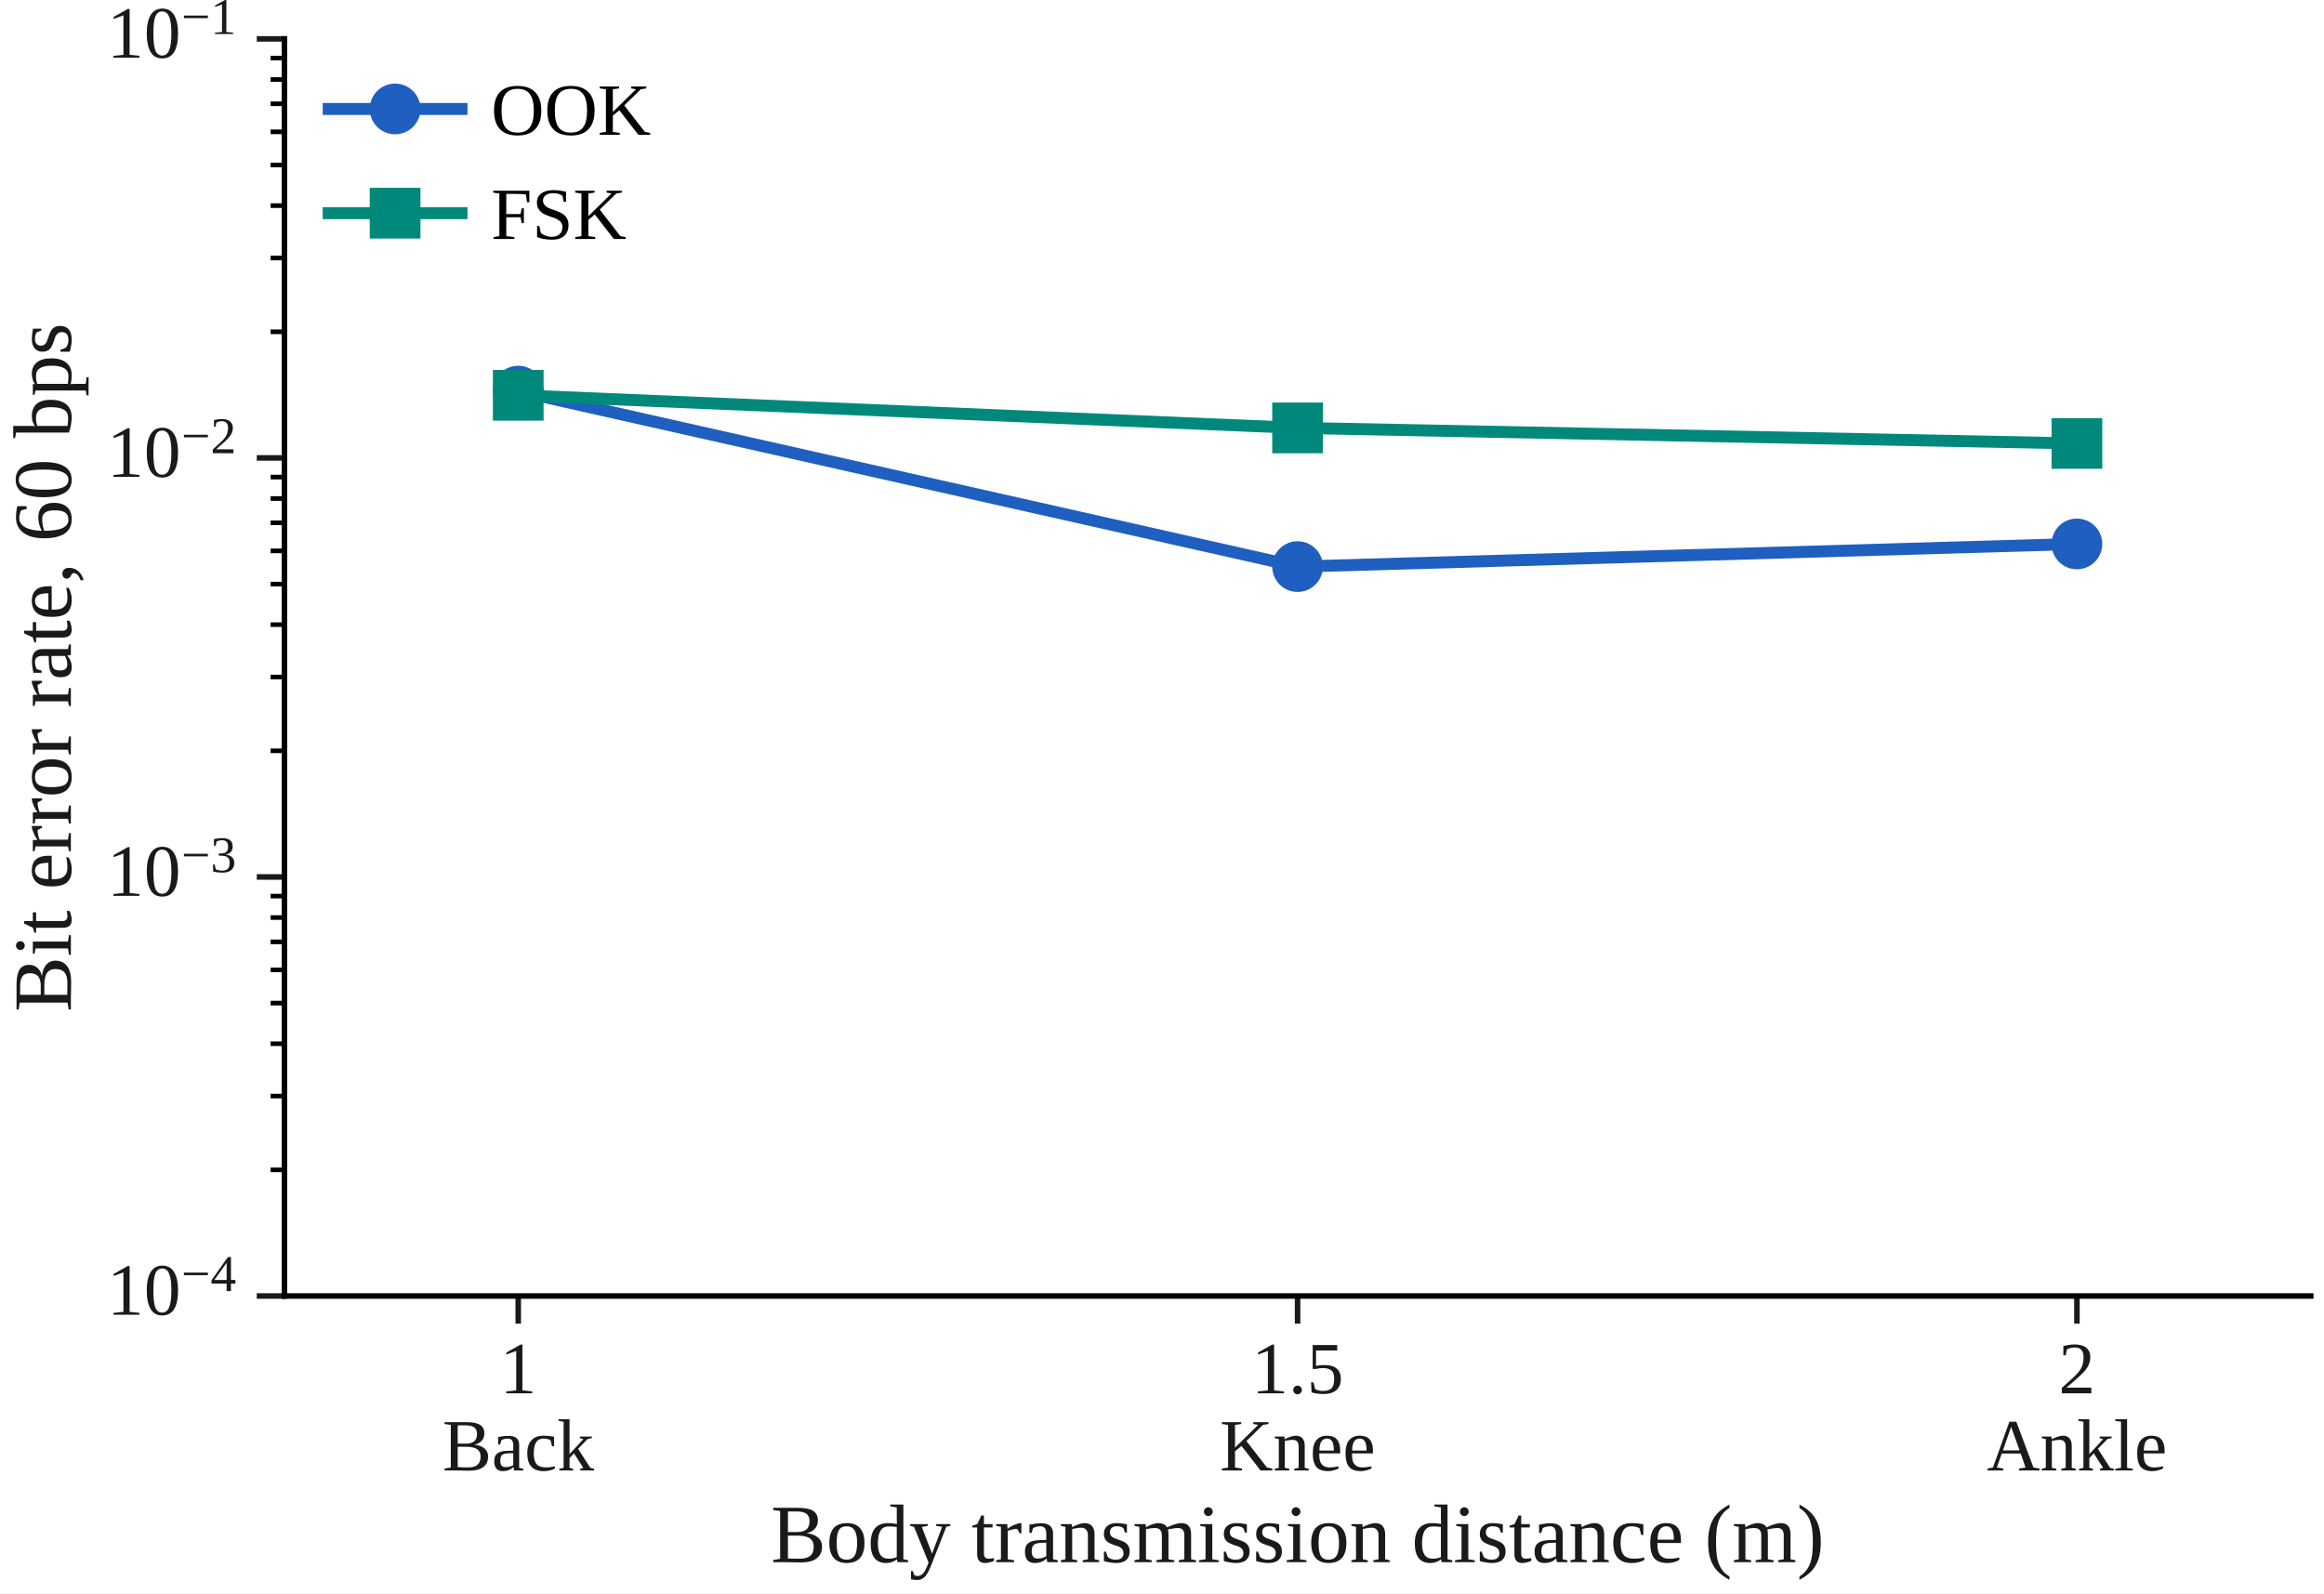
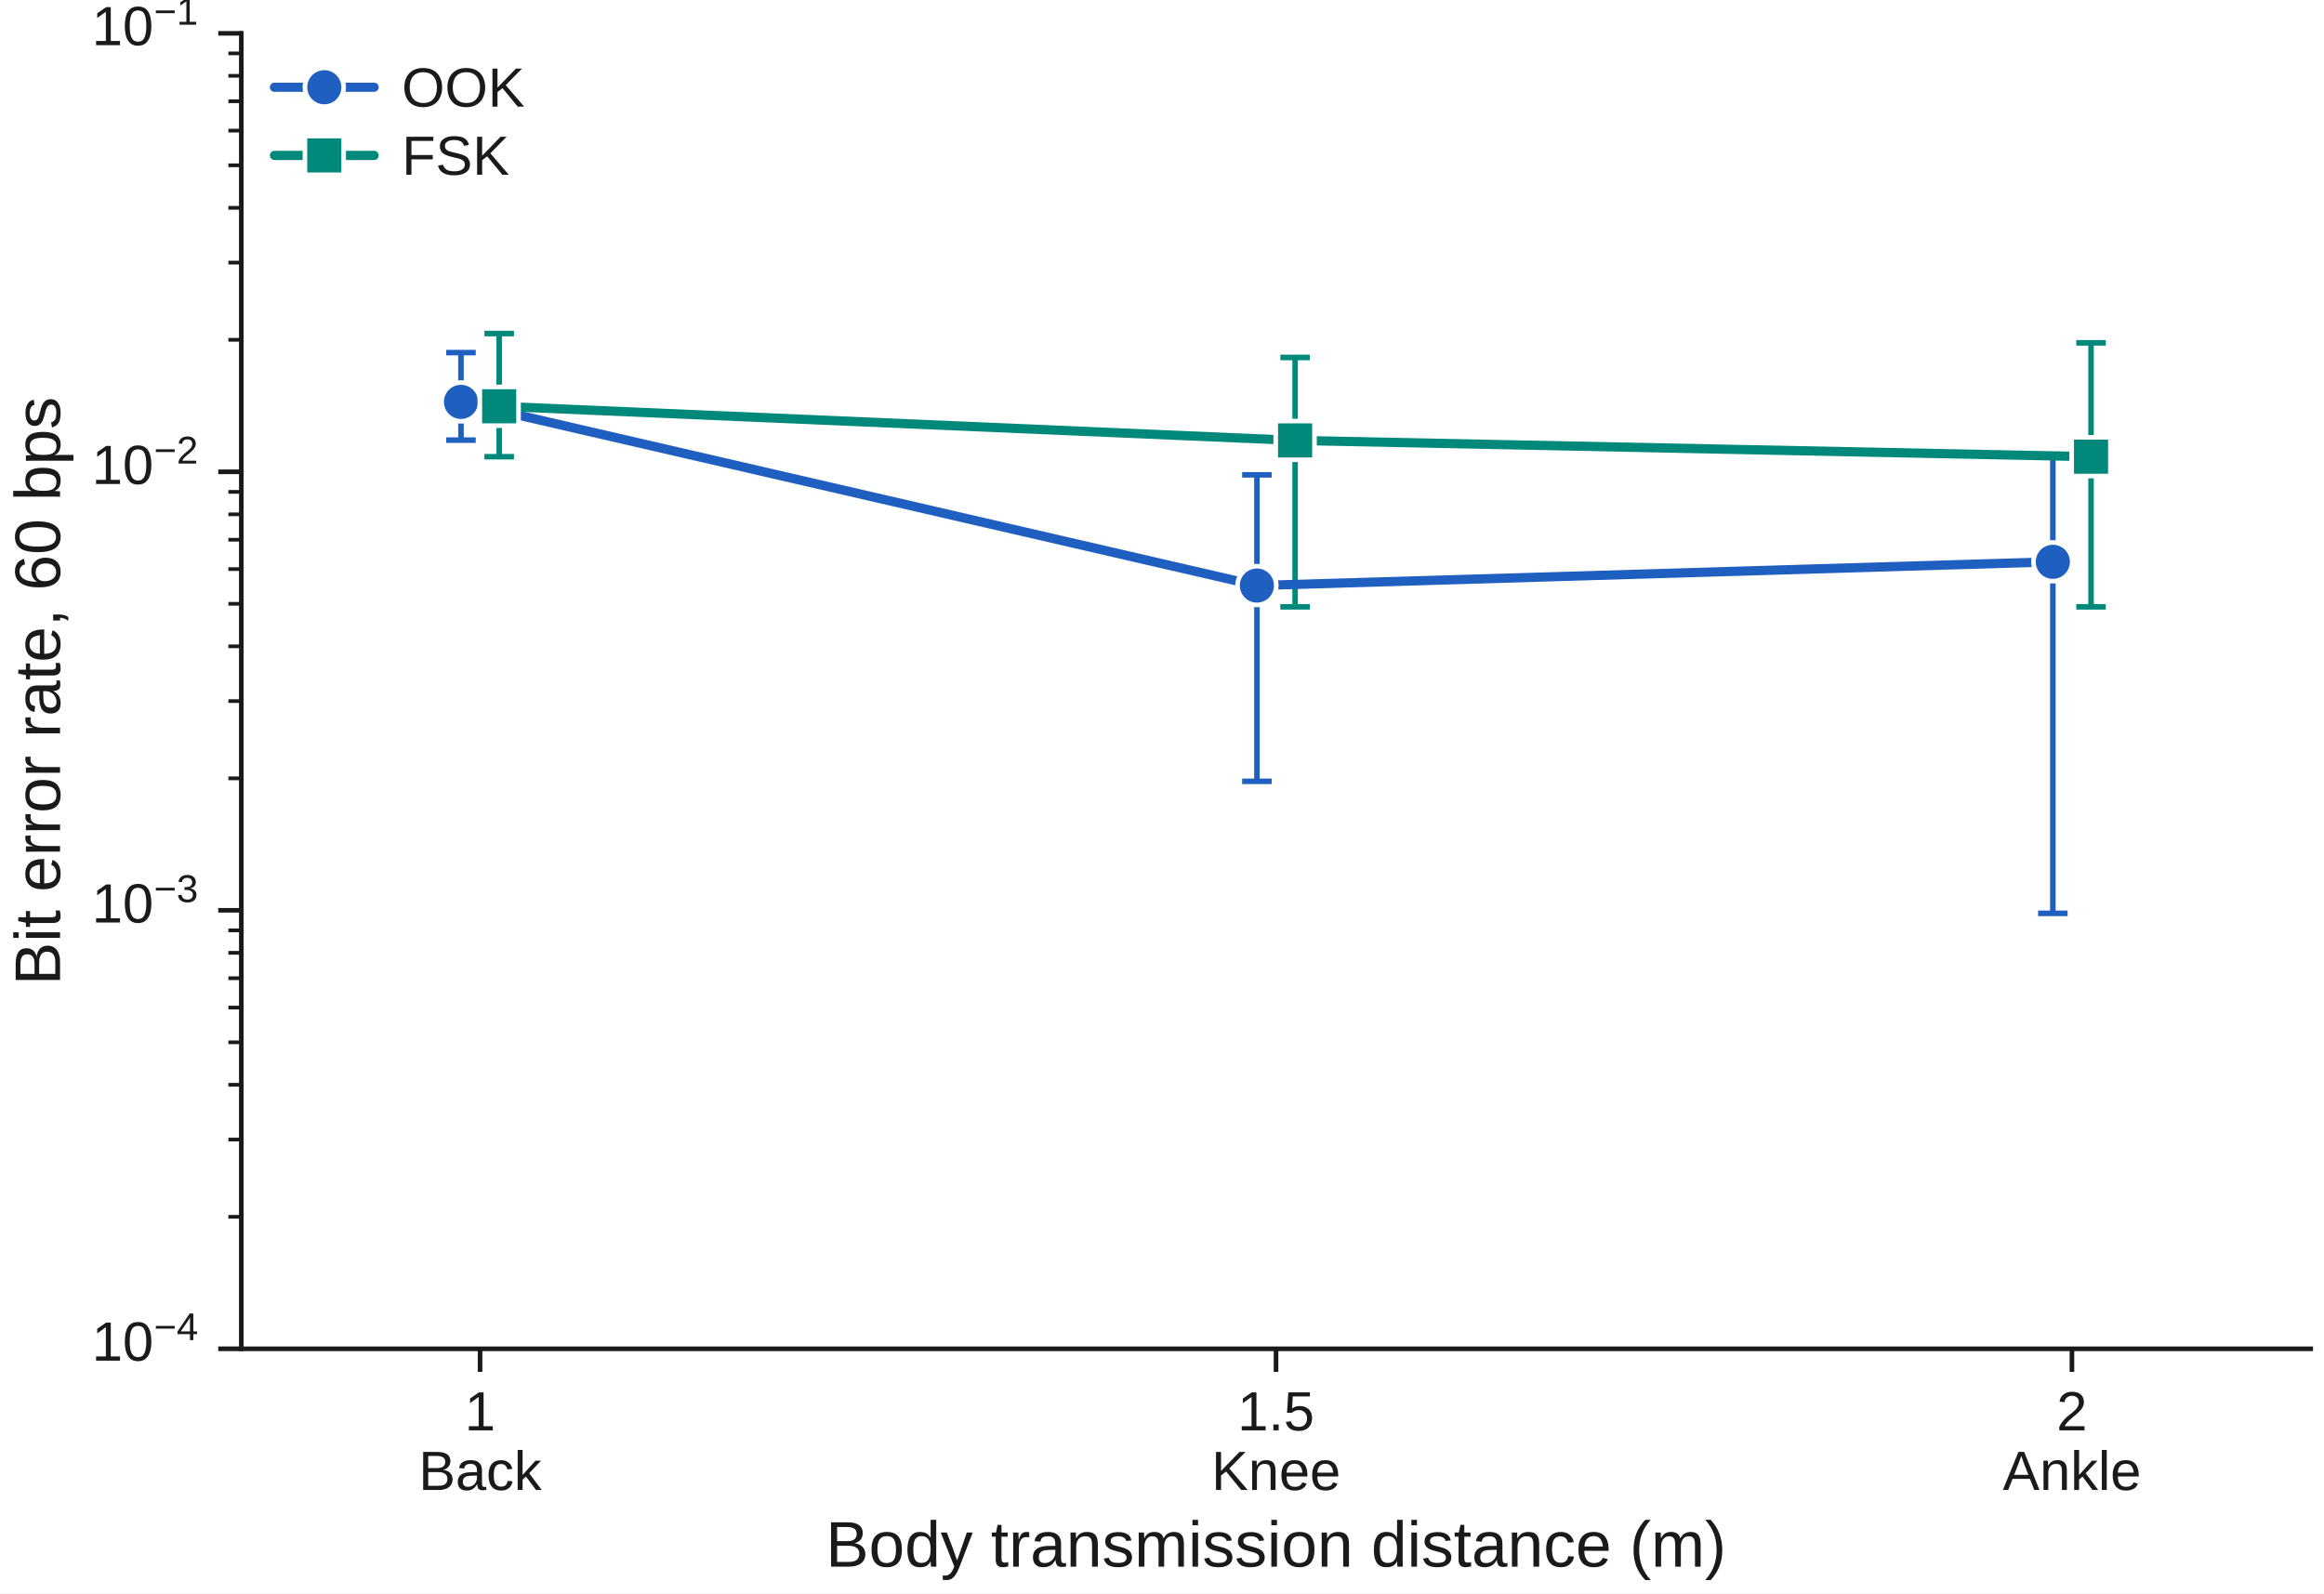
<svg xmlns="http://www.w3.org/2000/svg" xmlns:xlink="http://www.w3.org/1999/xlink" width="252pt" height="172.8pt" viewBox="0 0 252 172.8" version="1.1">
  <defs>
    <style type="text/css">*{stroke-linejoin: round; stroke-linecap: butt}</style>
  </defs>
  <g id="figure_1">
    <g id="patch_1">
      <path d="M 0 172.8  L 252 172.8  L 252 0  L 0 0  z " style="fill: #ffffff" />
    </g>
    <g id="axes_1">
      <g id="patch_2">
-         <path d="M 30.842 140.553  L 250.56 140.553  L 250.56 4.216  L 30.842 4.216  z " style="fill: #ffffff" />
+         <path d="M 26.165 146.279  L 250.56 146.279  L 250.56 3.614  L 26.165 3.614  z " style="fill: #ffffff" />
      </g>
      <g id="matplotlib.axis_1">
        <g id="xtick_1">
          <g id="line2d_1">
            <defs>
-               <path id="mf932fbdfb6" d="M 0 0  L 0 3  " style="stroke: #1a1a1a; stroke-width: 0.6" />
+               <path id="mec7c0030bf" d="M 0 0  L 0 2.5  " style="stroke: #1a1a1a; stroke-width: 0.5" />
            </defs>
            <g>
-               <use xlink:href="#mf932fbdfb6" x="56.194" y="140.553" style="fill: #1a1a1a; stroke: #1a1a1a; stroke-width: 0.6" />
+               <use xlink:href="#mec7c0030bf" x="52.057" y="146.279" style="fill: #1a1a1a; stroke: #1a1a1a; stroke-width: 0.5" />
            </g>
          </g>
          <g id="text_1">
-             <text style="font-size: 8px; font-family: 'Times New Roman', 'Liberation Serif', 'Nimbus Roman', 'DejaVu Serif', serif; fill: #1a1a1a" transform="translate(54.19397 151.1038)">1</text>
-             <text style="font-size: 8px; font-family: 'Times New Roman', 'Liberation Serif', 'Nimbus Roman', 'DejaVu Serif', serif; fill: #1a1a1a" transform="translate(47.97459 159.4691)">Back</text>
+             <text style="font-size: 6px; font-family: 'Arial', 'Helvetica', 'Liberation Sans', 'Nimbus Sans', 'DejaVu Sans', sans-serif; fill: #1a1a1a" transform="translate(50.38873 155.1269)">1</text>
+             <text style="font-size: 6px; font-family: 'Arial', 'Helvetica', 'Liberation Sans', 'Nimbus Sans', 'DejaVu Sans', sans-serif; fill: #1a1a1a" transform="translate(45.38763 161.5897)">Back</text>
          </g>
        </g>
        <g id="xtick_2">
          <g id="line2d_2">
            <g>
-               <use xlink:href="#mf932fbdfb6" x="140.701" y="140.553" style="fill: #1a1a1a; stroke: #1a1a1a; stroke-width: 0.6" />
+               <use xlink:href="#mec7c0030bf" x="138.363" y="146.279" style="fill: #1a1a1a; stroke: #1a1a1a; stroke-width: 0.5" />
            </g>
          </g>
          <g id="text_2">
-             <text style="font-size: 8px; font-family: 'Times New Roman', 'Liberation Serif', 'Nimbus Roman', 'DejaVu Serif', serif; fill: #1a1a1a" transform="translate(135.7009 151.1038)">1.5</text>
-             <text style="font-size: 8px; font-family: 'Times New Roman', 'Liberation Serif', 'Nimbus Roman', 'DejaVu Serif', serif; fill: #1a1a1a" transform="translate(132.2609 159.4691)">Knee</text>
+             <text style="font-size: 6px; font-family: 'Arial', 'Helvetica', 'Liberation Sans', 'Nimbus Sans', 'DejaVu Sans', sans-serif; fill: #1a1a1a" transform="translate(134.1927 155.1269)">1.5</text>
+             <text style="font-size: 6px; font-family: 'Arial', 'Helvetica', 'Liberation Sans', 'Nimbus Sans', 'DejaVu Sans', sans-serif; fill: #1a1a1a" transform="translate(131.3567 161.5897)">Knee</text>
          </g>
        </g>
        <g id="xtick_3">
          <g id="line2d_3">
            <g>
-               <use xlink:href="#mf932fbdfb6" x="225.208" y="140.553" style="fill: #1a1a1a; stroke: #1a1a1a; stroke-width: 0.6" />
+               <use xlink:href="#mec7c0030bf" x="224.668" y="146.279" style="fill: #1a1a1a; stroke: #1a1a1a; stroke-width: 0.5" />
            </g>
          </g>
          <g id="text_3">
-             <text style="font-size: 8px; font-family: 'Times New Roman', 'Liberation Serif', 'Nimbus Roman', 'DejaVu Serif', serif; fill: #1a1a1a" transform="translate(223.2079 151.1038)">2</text>
-             <text style="font-size: 8px; font-family: 'Times New Roman', 'Liberation Serif', 'Nimbus Roman', 'DejaVu Serif', serif; fill: #1a1a1a" transform="translate(215.4323 159.4691)">Ankle</text>
+             <text style="font-size: 6px; font-family: 'Arial', 'Helvetica', 'Liberation Sans', 'Nimbus Sans', 'DejaVu Sans', sans-serif; fill: #1a1a1a" transform="translate(223 155.1269)">2</text>
+             <text style="font-size: 6px; font-family: 'Arial', 'Helvetica', 'Liberation Sans', 'Nimbus Sans', 'DejaVu Sans', sans-serif; fill: #1a1a1a" transform="translate(217.1641 161.5897)">Ankle</text>
          </g>
        </g>
        <g id="text_4">
-           <text style="font-size: 9px; font-family: 'Times New Roman', 'Liberation Serif', 'Nimbus Roman', 'DejaVu Serif', serif; text-anchor: middle; fill: #1a1a1a" x="140.701" y="169.418" transform="rotate(-0 140.7009 169.418)">Body transmission distance (m)</text>
+           <text style="font-size: 7px; font-family: 'Arial', 'Helvetica', 'Liberation Sans', 'Nimbus Sans', 'DejaVu Sans', sans-serif; text-anchor: middle; fill: #1a1a1a" x="138.363" y="169.907" transform="rotate(-0 138.3627 169.9075)">Body transmission distance (m)</text>
        </g>
      </g>
      <g id="matplotlib.axis_2">
        <g id="ytick_1">
          <g id="line2d_4">
            <defs>
-               <path id="mbd05e14f2d" d="M 0 0  L -3 0  " style="stroke: #1a1a1a; stroke-width: 0.6" />
+               <path id="m753ee86607" d="M 0 0  L -2.5 0  " style="stroke: #1a1a1a; stroke-width: 0.5" />
            </defs>
            <g>
-               <use xlink:href="#mbd05e14f2d" x="30.842" y="140.553" style="fill: #1a1a1a; stroke: #1a1a1a; stroke-width: 0.6" />
+               <use xlink:href="#m753ee86607" x="26.165" y="146.279" style="fill: #1a1a1a; stroke: #1a1a1a; stroke-width: 0.5" />
            </g>
          </g>
          <g id="text_5">
-             <g style="fill: #1a1a1a" transform="translate(11.60187 143.3282)">
+             <g style="fill: #1a1a1a" transform="translate(9.965313 148.4529)">
              <text>
-                 <tspan x="0" y="-0.744" style="font-size: 8px; font-family: 'Liberation Serif'; fill: #1a1a1a">1</tspan>
-                 <tspan x="4" y="-0.744" style="font-size: 8px; font-family: 'Liberation Serif'; fill: #1a1a1a">0</tspan>
-                 <tspan x="8.064" y="-3.314" style="font-size: 5.6px; font-family: 'Liberation Serif'; fill: #1a1a1a">−</tspan>
-                 <tspan x="11.222" y="-3.314" style="font-size: 5.6px; font-family: 'Liberation Serif'; fill: #1a1a1a">4</tspan>
+                 <tspan x="0" y="-0.892" style="font-size: 6px; font-family: 'Liberation Sans'; fill: #1a1a1a">1</tspan>
+                 <tspan x="3.337" y="-0.892" style="font-size: 6px; font-family: 'Liberation Sans'; fill: #1a1a1a">0</tspan>
+                 <tspan x="6.729" y="-3.112" style="font-size: 4.2px; font-family: 'Liberation Sans'; fill: #1a1a1a">−</tspan>
+                 <tspan x="9.182" y="-3.112" style="font-size: 4.2px; font-family: 'Liberation Sans'; fill: #1a1a1a">4</tspan>
              </text>
            </g>
          </g>
        </g>
        <g id="ytick_2">
          <g id="line2d_5">
            <g>
-               <use xlink:href="#mbd05e14f2d" x="30.842" y="95.107" style="fill: #1a1a1a; stroke: #1a1a1a; stroke-width: 0.6" />
+               <use xlink:href="#m753ee86607" x="26.165" y="98.724" style="fill: #1a1a1a; stroke: #1a1a1a; stroke-width: 0.5" />
            </g>
          </g>
          <g id="text_6">
-             <g style="fill: #1a1a1a" transform="translate(11.60187 97.88254)">
+             <g style="fill: #1a1a1a" transform="translate(9.965313 100.898)">
              <text>
-                 <tspan x="0" y="-0.722" style="font-size: 8px; font-family: 'Liberation Serif'; fill: #1a1a1a">1</tspan>
-                 <tspan x="4" y="-0.722" style="font-size: 8px; font-family: 'Liberation Serif'; fill: #1a1a1a">0</tspan>
-                 <tspan x="8.064" y="-3.292" style="font-size: 5.6px; font-family: 'Liberation Serif'; fill: #1a1a1a">−</tspan>
-                 <tspan x="11.222" y="-3.292" style="font-size: 5.6px; font-family: 'Liberation Serif'; fill: #1a1a1a">3</tspan>
+                 <tspan x="0" y="-0.848" style="font-size: 6px; font-family: 'Liberation Sans'; fill: #1a1a1a">1</tspan>
+                 <tspan x="3.337" y="-0.848" style="font-size: 6px; font-family: 'Liberation Sans'; fill: #1a1a1a">0</tspan>
+                 <tspan x="6.729" y="-3.069" style="font-size: 4.2px; font-family: 'Liberation Sans'; fill: #1a1a1a">−</tspan>
+                 <tspan x="9.182" y="-3.069" style="font-size: 4.2px; font-family: 'Liberation Sans'; fill: #1a1a1a">3</tspan>
              </text>
            </g>
          </g>
        </g>
        <g id="ytick_3">
          <g id="line2d_6">
            <g>
-               <use xlink:href="#mbd05e14f2d" x="30.842" y="49.661" style="fill: #1a1a1a; stroke: #1a1a1a; stroke-width: 0.6" />
+               <use xlink:href="#m753ee86607" x="26.165" y="51.169" style="fill: #1a1a1a; stroke: #1a1a1a; stroke-width: 0.5" />
            </g>
          </g>
          <g id="text_7">
-             <g style="fill: #1a1a1a" transform="translate(11.60187 52.4369)">
+             <g style="fill: #1a1a1a" transform="translate(9.965313 53.34304)">
              <text>
-                 <tspan x="0" y="-0.722" style="font-size: 8px; font-family: 'Liberation Serif'; fill: #1a1a1a">1</tspan>
-                 <tspan x="4" y="-0.722" style="font-size: 8px; font-family: 'Liberation Serif'; fill: #1a1a1a">0</tspan>
-                 <tspan x="8.064" y="-3.292" style="font-size: 5.6px; font-family: 'Liberation Serif'; fill: #1a1a1a">−</tspan>
-                 <tspan x="11.222" y="-3.292" style="font-size: 5.6px; font-family: 'Liberation Serif'; fill: #1a1a1a">2</tspan>
+                 <tspan x="0" y="-0.848" style="font-size: 6px; font-family: 'Liberation Sans'; fill: #1a1a1a">1</tspan>
+                 <tspan x="3.337" y="-0.848" style="font-size: 6px; font-family: 'Liberation Sans'; fill: #1a1a1a">0</tspan>
+                 <tspan x="6.729" y="-3.069" style="font-size: 4.2px; font-family: 'Liberation Sans'; fill: #1a1a1a">−</tspan>
+                 <tspan x="9.182" y="-3.069" style="font-size: 4.2px; font-family: 'Liberation Sans'; fill: #1a1a1a">2</tspan>
              </text>
            </g>
          </g>
        </g>
        <g id="ytick_4">
          <g id="line2d_7">
            <g>
-               <use xlink:href="#mbd05e14f2d" x="30.842" y="4.216" style="fill: #1a1a1a; stroke: #1a1a1a; stroke-width: 0.6" />
+               <use xlink:href="#m753ee86607" x="26.165" y="3.614" style="fill: #1a1a1a; stroke: #1a1a1a; stroke-width: 0.5" />
            </g>
          </g>
          <g id="text_8">
-             <g style="fill: #1a1a1a" transform="translate(11.60187 6.99125)">
+             <g style="fill: #1a1a1a" transform="translate(9.965313 5.788125)">
              <text>
-                 <tspan x="0" y="-0.733" style="font-size: 8px; font-family: 'Liberation Serif'; fill: #1a1a1a">1</tspan>
-                 <tspan x="4" y="-0.733" style="font-size: 8px; font-family: 'Liberation Serif'; fill: #1a1a1a">0</tspan>
-                 <tspan x="8.064" y="-3.303" style="font-size: 5.6px; font-family: 'Liberation Serif'; fill: #1a1a1a">−</tspan>
-                 <tspan x="11.222" y="-3.303" style="font-size: 5.6px; font-family: 'Liberation Serif'; fill: #1a1a1a">1</tspan>
+                 <tspan x="0" y="-0.892" style="font-size: 6px; font-family: 'Liberation Sans'; fill: #1a1a1a">1</tspan>
+                 <tspan x="3.337" y="-0.892" style="font-size: 6px; font-family: 'Liberation Sans'; fill: #1a1a1a">0</tspan>
+                 <tspan x="6.729" y="-3.112" style="font-size: 4.2px; font-family: 'Liberation Sans'; fill: #1a1a1a">−</tspan>
+                 <tspan x="9.182" y="-3.112" style="font-size: 4.2px; font-family: 'Liberation Sans'; fill: #1a1a1a">1</tspan>
              </text>
            </g>
          </g>
        </g>
        <g id="ytick_5">
          <g id="line2d_8">
            <defs>
-               <path id="mbc9c1d9b79" d="M 0 0  L -1.5 0  " style="stroke: #000000; stroke-width: 0.5" />
+               <path id="m620d12b14b" d="M 0 0  L -1.4 0  " style="stroke: #1a1a1a; stroke-width: 0.4" />
            </defs>
            <g>
-               <use xlink:href="#mbc9c1d9b79" x="30.842" y="126.872" style="stroke: #000000; stroke-width: 0.5" />
+               <use xlink:href="#m620d12b14b" x="26.165" y="131.963" style="fill: #1a1a1a; stroke: #1a1a1a; stroke-width: 0.4" />
            </g>
          </g>
        </g>
        <g id="ytick_6">
          <g id="line2d_9">
            <g>
-               <use xlink:href="#mbc9c1d9b79" x="30.842" y="118.869" style="stroke: #000000; stroke-width: 0.5" />
+               <use xlink:href="#m620d12b14b" x="26.165" y="123.589" style="fill: #1a1a1a; stroke: #1a1a1a; stroke-width: 0.4" />
            </g>
          </g>
        </g>
        <g id="ytick_7">
          <g id="line2d_10">
            <g>
-               <use xlink:href="#mbc9c1d9b79" x="30.842" y="113.192" style="stroke: #000000; stroke-width: 0.5" />
+               <use xlink:href="#m620d12b14b" x="26.165" y="117.648" style="fill: #1a1a1a; stroke: #1a1a1a; stroke-width: 0.4" />
            </g>
          </g>
        </g>
        <g id="ytick_8">
          <g id="line2d_11">
            <g>
-               <use xlink:href="#mbc9c1d9b79" x="30.842" y="108.787" style="stroke: #000000; stroke-width: 0.5" />
+               <use xlink:href="#m620d12b14b" x="26.165" y="113.039" style="fill: #1a1a1a; stroke: #1a1a1a; stroke-width: 0.4" />
            </g>
          </g>
        </g>
        <g id="ytick_9">
          <g id="line2d_12">
            <g>
-               <use xlink:href="#mbc9c1d9b79" x="30.842" y="105.189" style="stroke: #000000; stroke-width: 0.5" />
+               <use xlink:href="#m620d12b14b" x="26.165" y="109.274" style="fill: #1a1a1a; stroke: #1a1a1a; stroke-width: 0.4" />
            </g>
          </g>
        </g>
        <g id="ytick_10">
          <g id="line2d_13">
            <g>
-               <use xlink:href="#mbc9c1d9b79" x="30.842" y="102.147" style="stroke: #000000; stroke-width: 0.5" />
+               <use xlink:href="#m620d12b14b" x="26.165" y="106.09" style="fill: #1a1a1a; stroke: #1a1a1a; stroke-width: 0.4" />
            </g>
          </g>
        </g>
        <g id="ytick_11">
          <g id="line2d_14">
            <g>
-               <use xlink:href="#mbc9c1d9b79" x="30.842" y="99.511" style="stroke: #000000; stroke-width: 0.5" />
+               <use xlink:href="#m620d12b14b" x="26.165" y="103.332" style="fill: #1a1a1a; stroke: #1a1a1a; stroke-width: 0.4" />
            </g>
          </g>
        </g>
        <g id="ytick_12">
          <g id="line2d_15">
            <g>
-               <use xlink:href="#mbc9c1d9b79" x="30.842" y="97.186" style="stroke: #000000; stroke-width: 0.5" />
+               <use xlink:href="#m620d12b14b" x="26.165" y="100.9" style="fill: #1a1a1a; stroke: #1a1a1a; stroke-width: 0.4" />
            </g>
          </g>
        </g>
        <g id="ytick_13">
          <g id="line2d_16">
            <g>
-               <use xlink:href="#mbc9c1d9b79" x="30.842" y="81.426" style="stroke: #000000; stroke-width: 0.5" />
+               <use xlink:href="#m620d12b14b" x="26.165" y="84.408" style="fill: #1a1a1a; stroke: #1a1a1a; stroke-width: 0.4" />
            </g>
          </g>
        </g>
        <g id="ytick_14">
          <g id="line2d_17">
            <g>
-               <use xlink:href="#mbc9c1d9b79" x="30.842" y="73.424" style="stroke: #000000; stroke-width: 0.5" />
+               <use xlink:href="#m620d12b14b" x="26.165" y="76.034" style="fill: #1a1a1a; stroke: #1a1a1a; stroke-width: 0.4" />
            </g>
          </g>
        </g>
        <g id="ytick_15">
          <g id="line2d_18">
            <g>
-               <use xlink:href="#mbc9c1d9b79" x="30.842" y="67.746" style="stroke: #000000; stroke-width: 0.5" />
+               <use xlink:href="#m620d12b14b" x="26.165" y="70.093" style="fill: #1a1a1a; stroke: #1a1a1a; stroke-width: 0.4" />
            </g>
          </g>
        </g>
        <g id="ytick_16">
          <g id="line2d_19">
            <g>
-               <use xlink:href="#mbc9c1d9b79" x="30.842" y="63.342" style="stroke: #000000; stroke-width: 0.5" />
+               <use xlink:href="#m620d12b14b" x="26.165" y="65.484" style="fill: #1a1a1a; stroke: #1a1a1a; stroke-width: 0.4" />
            </g>
          </g>
        </g>
        <g id="ytick_17">
          <g id="line2d_20">
            <g>
-               <use xlink:href="#mbc9c1d9b79" x="30.842" y="59.743" style="stroke: #000000; stroke-width: 0.5" />
+               <use xlink:href="#m620d12b14b" x="26.165" y="61.719" style="fill: #1a1a1a; stroke: #1a1a1a; stroke-width: 0.4" />
            </g>
          </g>
        </g>
        <g id="ytick_18">
          <g id="line2d_21">
            <g>
-               <use xlink:href="#mbc9c1d9b79" x="30.842" y="56.701" style="stroke: #000000; stroke-width: 0.5" />
+               <use xlink:href="#m620d12b14b" x="26.165" y="58.535" style="fill: #1a1a1a; stroke: #1a1a1a; stroke-width: 0.4" />
            </g>
          </g>
        </g>
        <g id="ytick_19">
          <g id="line2d_22">
            <g>
-               <use xlink:href="#mbc9c1d9b79" x="30.842" y="54.065" style="stroke: #000000; stroke-width: 0.5" />
+               <use xlink:href="#m620d12b14b" x="26.165" y="55.778" style="fill: #1a1a1a; stroke: #1a1a1a; stroke-width: 0.4" />
            </g>
          </g>
        </g>
        <g id="ytick_20">
          <g id="line2d_23">
            <g>
-               <use xlink:href="#mbc9c1d9b79" x="30.842" y="51.741" style="stroke: #000000; stroke-width: 0.5" />
+               <use xlink:href="#m620d12b14b" x="26.165" y="53.345" style="fill: #1a1a1a; stroke: #1a1a1a; stroke-width: 0.4" />
            </g>
          </g>
        </g>
        <g id="ytick_21">
          <g id="line2d_24">
            <g>
-               <use xlink:href="#mbc9c1d9b79" x="30.842" y="35.981" style="stroke: #000000; stroke-width: 0.5" />
+               <use xlink:href="#m620d12b14b" x="26.165" y="36.854" style="fill: #1a1a1a; stroke: #1a1a1a; stroke-width: 0.4" />
            </g>
          </g>
        </g>
        <g id="ytick_22">
          <g id="line2d_25">
            <g>
-               <use xlink:href="#mbc9c1d9b79" x="30.842" y="27.978" style="stroke: #000000; stroke-width: 0.5" />
+               <use xlink:href="#m620d12b14b" x="26.165" y="28.48" style="fill: #1a1a1a; stroke: #1a1a1a; stroke-width: 0.4" />
            </g>
          </g>
        </g>
        <g id="ytick_23">
          <g id="line2d_26">
            <g>
-               <use xlink:href="#mbc9c1d9b79" x="30.842" y="22.3" style="stroke: #000000; stroke-width: 0.5" />
+               <use xlink:href="#m620d12b14b" x="26.165" y="22.538" style="fill: #1a1a1a; stroke: #1a1a1a; stroke-width: 0.4" />
            </g>
          </g>
        </g>
        <g id="ytick_24">
          <g id="line2d_27">
            <g>
-               <use xlink:href="#mbc9c1d9b79" x="30.842" y="17.896" style="stroke: #000000; stroke-width: 0.5" />
+               <use xlink:href="#m620d12b14b" x="26.165" y="17.93" style="fill: #1a1a1a; stroke: #1a1a1a; stroke-width: 0.4" />
            </g>
          </g>
        </g>
        <g id="ytick_25">
          <g id="line2d_28">
            <g>
-               <use xlink:href="#mbc9c1d9b79" x="30.842" y="14.298" style="stroke: #000000; stroke-width: 0.5" />
+               <use xlink:href="#m620d12b14b" x="26.165" y="14.164" style="fill: #1a1a1a; stroke: #1a1a1a; stroke-width: 0.4" />
            </g>
          </g>
        </g>
        <g id="ytick_26">
          <g id="line2d_29">
            <g>
-               <use xlink:href="#mbc9c1d9b79" x="30.842" y="11.255" style="stroke: #000000; stroke-width: 0.5" />
+               <use xlink:href="#m620d12b14b" x="26.165" y="10.98" style="fill: #1a1a1a; stroke: #1a1a1a; stroke-width: 0.4" />
            </g>
          </g>
        </g>
        <g id="ytick_27">
          <g id="line2d_30">
            <g>
-               <use xlink:href="#mbc9c1d9b79" x="30.842" y="8.62" style="stroke: #000000; stroke-width: 0.5" />
+               <use xlink:href="#m620d12b14b" x="26.165" y="8.223" style="fill: #1a1a1a; stroke: #1a1a1a; stroke-width: 0.4" />
            </g>
          </g>
        </g>
        <g id="ytick_28">
          <g id="line2d_31">
            <g>
-               <use xlink:href="#mbc9c1d9b79" x="30.842" y="6.295" style="stroke: #000000; stroke-width: 0.5" />
+               <use xlink:href="#m620d12b14b" x="26.165" y="5.79" style="fill: #1a1a1a; stroke: #1a1a1a; stroke-width: 0.4" />
            </g>
          </g>
        </g>
        <g id="text_9">
-           <text style="font-size: 9px; font-family: 'Times New Roman', 'Liberation Serif', 'Nimbus Roman', 'DejaVu Serif', serif; text-anchor: middle; fill: #1a1a1a" x="7.685" y="72.384" transform="rotate(-90 7.685156 72.38409)">Bit error rate, 60 bps</text>
+           <text style="font-size: 7px; font-family: 'Arial', 'Helvetica', 'Liberation Sans', 'Nimbus Sans', 'DejaVu Sans', sans-serif; text-anchor: middle; fill: #1a1a1a" x="6.513" y="74.946" transform="rotate(-90 6.512813 74.94644)">Bit error rate, 60 bps</text>
        </g>
      </g>
      <g id="patch_3">
-         <path d="M 30.842 140.553  L 30.842 4.216  " style="fill: none; stroke: #000000; stroke-width: 0.6; stroke-linejoin: miter; stroke-linecap: square" />
+         <path d="M 26.165 146.279  L 26.165 3.614  " style="fill: none; stroke: #1a1a1a; stroke-width: 0.5; stroke-linejoin: miter; stroke-linecap: square" />
      </g>
      <g id="patch_4">
-         <path d="M 30.842 140.553  L 250.56 140.553  " style="fill: none; stroke: #000000; stroke-width: 0.6; stroke-linejoin: miter; stroke-linecap: square" />
+         <path d="M 26.165 146.279  L 250.56 146.279  " style="fill: none; stroke: #1a1a1a; stroke-width: 0.5; stroke-linejoin: miter; stroke-linecap: square" />
+       </g>
+       <g id="LineCollection_1">
+         <path d="M 49.986 47.731  L 49.986 38.241  " clip-path="url(#pbb53571352)" style="fill: none; stroke: #1f5fbf; stroke-width: 0.6" />
+         <path d="M 136.291 84.736  L 136.291 51.497  " clip-path="url(#pbb53571352)" style="fill: none; stroke: #1f5fbf; stroke-width: 0.6" />
+         <path d="M 222.597 99.052  L 222.597 49.528  " clip-path="url(#pbb53571352)" style="fill: none; stroke: #1f5fbf; stroke-width: 0.6" />
      </g>
      <g id="line2d_32">
-         <path d="M 56.194 42.416  L 140.701 61.449  L 225.208 58.99  " clip-path="url(#p447ce30256)" style="fill: none; stroke: #1f5fbf; stroke-width: 1.3; stroke-linecap: square" />
        <defs>
-           <path id="m97f1185543" d="M 0 2.25  C 0.597 2.25 1.169 2.013 1.591 1.591  C 2.013 1.169 2.25 0.597 2.25 0  C 2.25 -0.597 2.013 -1.169 1.591 -1.591  C 1.169 -2.013 0.597 -2.25 0 -2.25  C -0.597 -2.25 -1.169 -2.013 -1.591 -1.591  C -2.013 -1.169 -2.25 -0.597 -2.25 0  C -2.25 0.597 -2.013 1.169 -1.591 1.591  C -1.169 2.013 -0.597 2.25 0 2.25  z " style="stroke: #1f5fbf" />
+           <path id="m0319a014c6" d="M 1.6 0  L -1.6 -0  " style="stroke: #1f5fbf; stroke-width: 0.6" />
        </defs>
-         <g clip-path="url(#p447ce30256)">
-           <use xlink:href="#m97f1185543" x="56.194" y="42.416" style="fill: #1f5fbf; stroke: #1f5fbf" />
-           <use xlink:href="#m97f1185543" x="140.701" y="61.449" style="fill: #1f5fbf; stroke: #1f5fbf" />
-           <use xlink:href="#m97f1185543" x="225.208" y="58.99" style="fill: #1f5fbf; stroke: #1f5fbf" />
+         <g clip-path="url(#pbb53571352)">
+           <use xlink:href="#m0319a014c6" x="49.986" y="47.731" style="fill: #1f77b4; stroke: #1f5fbf; stroke-width: 0.6" />
+           <use xlink:href="#m0319a014c6" x="136.291" y="84.736" style="fill: #1f77b4; stroke: #1f5fbf; stroke-width: 0.6" />
+           <use xlink:href="#m0319a014c6" x="222.597" y="99.052" style="fill: #1f77b4; stroke: #1f5fbf; stroke-width: 0.6" />
        </g>
      </g>
      <g id="line2d_33">
-         <path d="M 56.194 42.869  L 140.701 46.407  L 225.208 48.093  " clip-path="url(#p447ce30256)" style="fill: none; stroke: #00897b; stroke-width: 1.3; stroke-linecap: square" />
+         <g clip-path="url(#pbb53571352)">
+           <use xlink:href="#m0319a014c6" x="49.986" y="38.241" style="fill: #1f77b4; stroke: #1f5fbf; stroke-width: 0.6" />
+           <use xlink:href="#m0319a014c6" x="136.291" y="51.497" style="fill: #1f77b4; stroke: #1f5fbf; stroke-width: 0.6" />
+           <use xlink:href="#m0319a014c6" x="222.597" y="49.528" style="fill: #1f77b4; stroke: #1f5fbf; stroke-width: 0.6" />
+         </g>
+       </g>
+       <g id="LineCollection_2">
+         <path d="M 54.128 49.528  L 54.128 36.174  " clip-path="url(#pbb53571352)" style="fill: none; stroke: #00897b; stroke-width: 0.6" />
+         <path d="M 140.434 65.812  L 140.434 38.768  " clip-path="url(#pbb53571352)" style="fill: none; stroke: #00897b; stroke-width: 0.6" />
+         <path d="M 226.74 65.812  L 226.74 37.181  " clip-path="url(#pbb53571352)" style="fill: none; stroke: #00897b; stroke-width: 0.6" />
+       </g>
+       <g id="line2d_34">
        <defs>
-           <path id="m70c23b55c9" d="M -2.25 2.25  L 2.25 2.25  L 2.25 -2.25  L -2.25 -2.25  z " style="stroke: #00897b; stroke-linejoin: miter" />
+           <path id="mf72f683c2f" d="M 1.6 0  L -1.6 -0  " style="stroke: #00897b; stroke-width: 0.6" />
        </defs>
-         <g clip-path="url(#p447ce30256)">
-           <use xlink:href="#m70c23b55c9" x="56.194" y="42.869" style="fill: #00897b; stroke: #00897b; stroke-linejoin: miter" />
-           <use xlink:href="#m70c23b55c9" x="140.701" y="46.407" style="fill: #00897b; stroke: #00897b; stroke-linejoin: miter" />
-           <use xlink:href="#m70c23b55c9" x="225.208" y="48.093" style="fill: #00897b; stroke: #00897b; stroke-linejoin: miter" />
+         <g clip-path="url(#pbb53571352)">
+           <use xlink:href="#mf72f683c2f" x="54.128" y="49.528" style="fill: #1f77b4; stroke: #00897b; stroke-width: 0.6" />
+           <use xlink:href="#mf72f683c2f" x="140.434" y="65.812" style="fill: #1f77b4; stroke: #00897b; stroke-width: 0.6" />
+           <use xlink:href="#mf72f683c2f" x="226.74" y="65.812" style="fill: #1f77b4; stroke: #00897b; stroke-width: 0.6" />
+         </g>
+       </g>
+       <g id="line2d_35">
+         <g clip-path="url(#pbb53571352)">
+           <use xlink:href="#mf72f683c2f" x="54.128" y="36.174" style="fill: #1f77b4; stroke: #00897b; stroke-width: 0.6" />
+           <use xlink:href="#mf72f683c2f" x="140.434" y="38.768" style="fill: #1f77b4; stroke: #00897b; stroke-width: 0.6" />
+           <use xlink:href="#mf72f683c2f" x="226.74" y="37.181" style="fill: #1f77b4; stroke: #00897b; stroke-width: 0.6" />
+         </g>
+       </g>
+       <g id="line2d_36">
+         <path d="M 49.986 43.587  L 136.291 63.504  L 222.597 60.93  " clip-path="url(#pbb53571352)" style="fill: none; stroke: #1f5fbf; stroke-linecap: round" />
+         <defs>
+           <path id="mc76584d11b" d="M 0 2.1  C 0.557 2.1 1.091 1.879 1.485 1.485  C 1.879 1.091 2.1 0.557 2.1 0  C 2.1 -0.557 1.879 -1.091 1.485 -1.485  C 1.091 -1.879 0.557 -2.1 0 -2.1  C -0.557 -2.1 -1.091 -1.879 -1.485 -1.485  C -1.879 -1.091 -2.1 -0.557 -2.1 0  C -2.1 0.557 -1.879 1.091 -1.485 1.485  C -1.091 1.879 -0.557 2.1 0 2.1  z " style="stroke: #ffffff; stroke-width: 0.5" />
+         </defs>
+         <g clip-path="url(#pbb53571352)">
+           <use xlink:href="#mc76584d11b" x="49.986" y="43.587" style="fill: #1f5fbf; stroke: #ffffff; stroke-width: 0.5" />
+           <use xlink:href="#mc76584d11b" x="136.291" y="63.504" style="fill: #1f5fbf; stroke: #ffffff; stroke-width: 0.5" />
+           <use xlink:href="#mc76584d11b" x="222.597" y="60.93" style="fill: #1f5fbf; stroke: #ffffff; stroke-width: 0.5" />
+         </g>
+       </g>
+       <g id="line2d_37">
+         <path d="M 54.128 44.062  L 140.434 47.764  L 226.74 49.528  " clip-path="url(#pbb53571352)" style="fill: none; stroke: #00897b; stroke-linecap: round" />
+         <defs>
+           <path id="mfb91aa54a7" d="M -2.1 2.1  L 2.1 2.1  L 2.1 -2.1  L -2.1 -2.1  z " style="stroke: #ffffff; stroke-width: 0.5; stroke-linejoin: miter" />
+         </defs>
+         <g clip-path="url(#pbb53571352)">
+           <use xlink:href="#mfb91aa54a7" x="54.128" y="44.062" style="fill: #00897b; stroke: #ffffff; stroke-width: 0.5; stroke-linejoin: miter" />
+           <use xlink:href="#mfb91aa54a7" x="140.434" y="47.764" style="fill: #00897b; stroke: #ffffff; stroke-width: 0.5; stroke-linejoin: miter" />
+           <use xlink:href="#mfb91aa54a7" x="226.74" y="49.528" style="fill: #00897b; stroke: #ffffff; stroke-width: 0.5; stroke-linejoin: miter" />
        </g>
      </g>
      <g id="legend_1">
-         <g id="line2d_34">
-           <path d="M 35.642 11.816  L 42.842 11.816  L 50.042 11.816  " style="fill: none; stroke: #1f5fbf; stroke-width: 1.3; stroke-linecap: square" />
+         <g id="line2d_38">
+           <path d="M 29.765 9.462  L 35.165 9.462  L 40.565 9.462  " style="fill: none; stroke: #1f5fbf; stroke-linecap: round" />
          <g>
-             <use xlink:href="#m97f1185543" x="42.842" y="11.816" style="fill: #1f5fbf; stroke: #1f5fbf" />
+             <use xlink:href="#mc76584d11b" x="35.165" y="9.462" style="fill: #1f5fbf; stroke: #ffffff; stroke-width: 0.5" />
          </g>
        </g>
        <g id="text_10">
-           <text style="font-size: 8px; font-family: 'Times New Roman', 'Liberation Serif', 'Nimbus Roman', 'DejaVu Serif', serif; text-anchor: start" x="53.242" y="14.616" transform="rotate(-0 53.24188 14.61562)">OOK</text>
-         </g>
-         <g id="line2d_35">
-           <path d="M 35.642 23.119  L 42.842 23.119  L 50.042 23.119  " style="fill: none; stroke: #00897b; stroke-width: 1.3; stroke-linecap: square" />
+           <text style="font-size: 6px; font-family: 'Arial', 'Helvetica', 'Liberation Sans', 'Nimbus Sans', 'DejaVu Sans', sans-serif; text-anchor: start; fill: #1a1a1a" x="43.565" y="11.562" transform="rotate(-0 43.56531 11.56219)">OOK</text>
+         </g>
+         <g id="line2d_39">
+           <path d="M 29.765 16.855  L 35.165 16.855  L 40.565 16.855  " style="fill: none; stroke: #00897b; stroke-linecap: round" />
          <g>
-             <use xlink:href="#m70c23b55c9" x="42.842" y="23.119" style="fill: #00897b; stroke: #00897b; stroke-linejoin: miter" />
+             <use xlink:href="#mfb91aa54a7" x="35.165" y="16.855" style="fill: #00897b; stroke: #ffffff; stroke-width: 0.5; stroke-linejoin: miter" />
          </g>
        </g>
        <g id="text_11">
-           <text style="font-size: 8px; font-family: 'Times New Roman', 'Liberation Serif', 'Nimbus Roman', 'DejaVu Serif', serif; text-anchor: start" x="53.242" y="25.919" transform="rotate(-0 53.24188 25.91937)">FSK</text>
+           <text style="font-size: 6px; font-family: 'Arial', 'Helvetica', 'Liberation Sans', 'Nimbus Sans', 'DejaVu Sans', sans-serif; text-anchor: start; fill: #1a1a1a" x="43.565" y="18.955" transform="rotate(-0 43.56531 18.95531)">FSK</text>
        </g>
      </g>
    </g>
  </g>
  <defs>
-     <clipPath id="p447ce30256">
-       <rect x="30.842" y="4.216" width="219.718" height="136.337" />
+     <clipPath id="pbb53571352">
+       <rect x="26.165" y="3.614" width="224.395" height="142.665" />
    </clipPath>
  </defs>
</svg>
